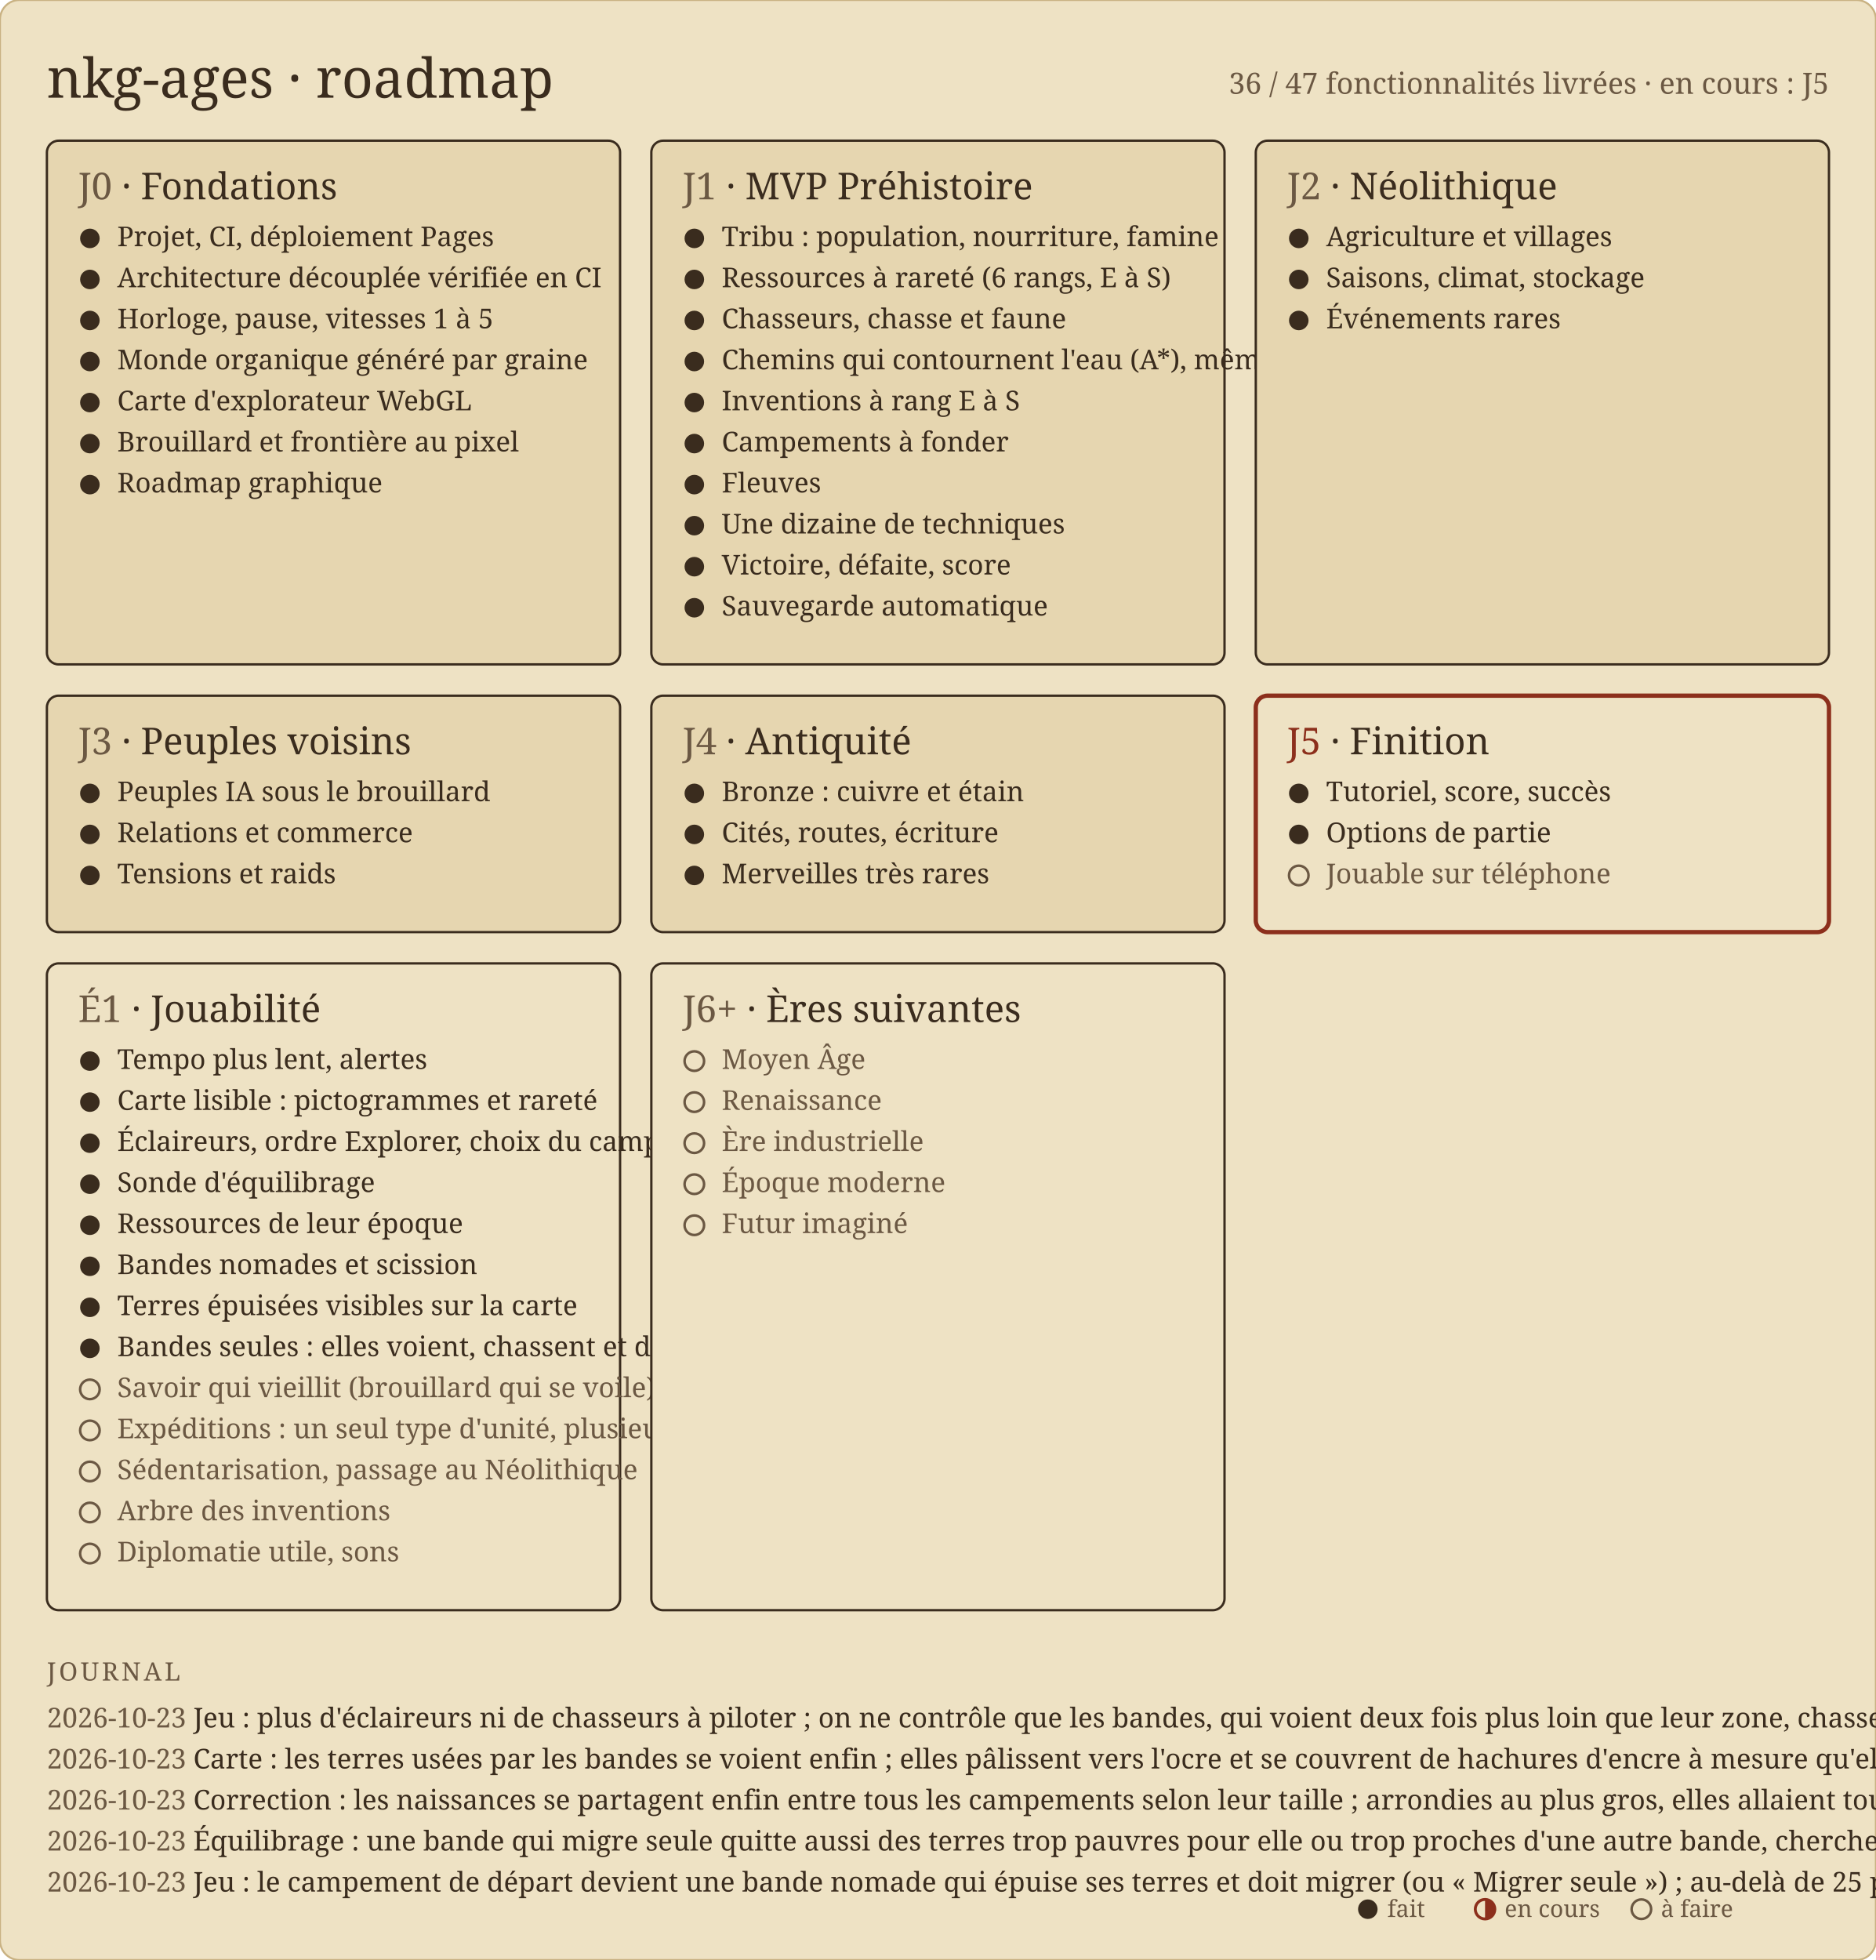
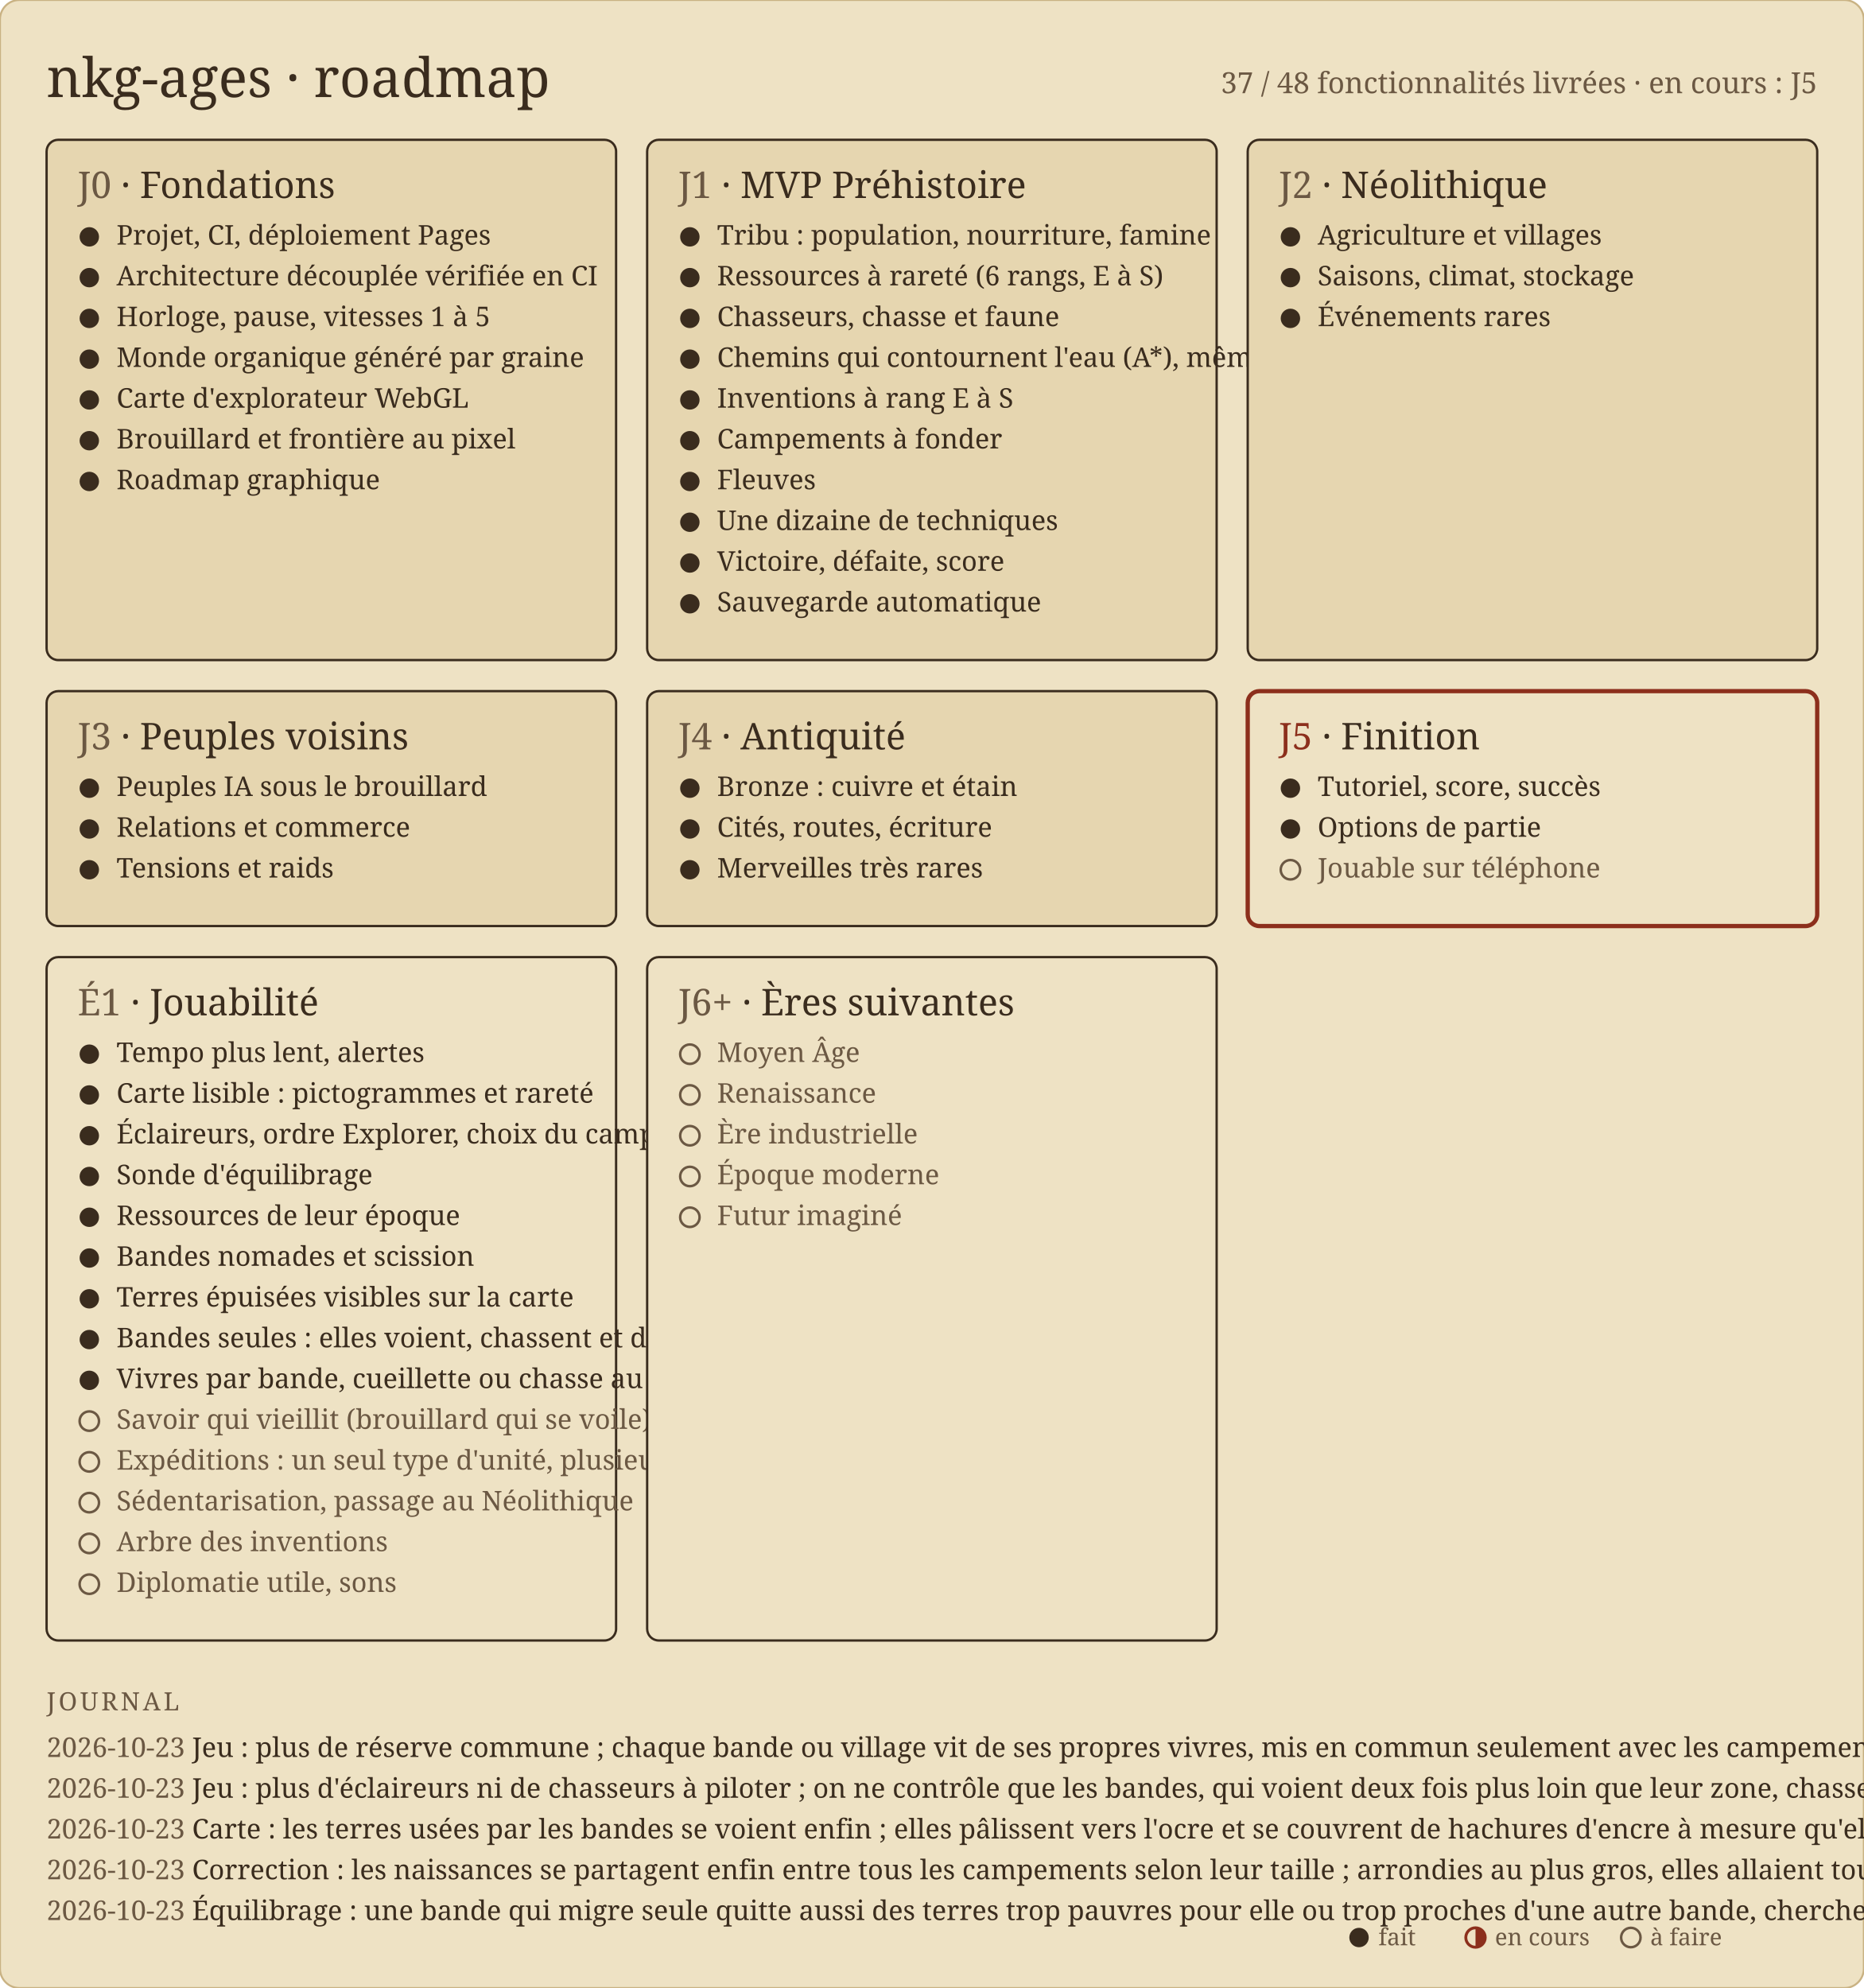
- <svg xmlns="http://www.w3.org/2000/svg" viewBox="0 0 960 1003" width="960" height="1003" font-family="Georgia, 'Iowan Old Style', serif" role="img" aria-label="Roadmap de nkg-ages">
-   <rect width="960" height="1003" rx="10" fill="#eee2c4" stroke="#c9b283" />
+ <svg xmlns="http://www.w3.org/2000/svg" viewBox="0 0 960 1024" width="960" height="1024" font-family="Georgia, 'Iowan Old Style', serif" role="img" aria-label="Roadmap de nkg-ages">
+   <rect width="960" height="1024" rx="10" fill="#eee2c4" stroke="#c9b283" />
  <text x="24" y="50" font-size="28" fill="#3a2c1e">nkg-ages · roadmap</text>
-   <text x="936" y="48" font-size="15" text-anchor="end" fill="#6b5843">36 / 47 fonctionnalités livrées · en cours : J5</text>
+   <text x="936" y="48" font-size="15" text-anchor="end" fill="#6b5843">37 / 48 fonctionnalités livrées · en cours : J5</text>
  <g>
    <rect x="24" y="72" width="293.333" height="268" rx="6" fill="#e6d6b0" stroke="#3a2c1e" stroke-width="1.2" />
    <text x="40" y="102" font-size="19" fill="#3a2c1e">
      <tspan fill="#6b5843">J0</tspan> · Fondations</text>
    <circle cx="46" cy="122" r="5" fill="#3a2c1e" />
    <text x="60" y="126" font-size="14" fill="#3a2c1e">Projet, CI, déploiement Pages</text>
    <circle cx="46" cy="143" r="5" fill="#3a2c1e" />
    <text x="60" y="147" font-size="14" fill="#3a2c1e">Architecture découplée vérifiée en CI</text>
    <circle cx="46" cy="164" r="5" fill="#3a2c1e" />
    <text x="60" y="168" font-size="14" fill="#3a2c1e">Horloge, pause, vitesses 1 à 5</text>
    <circle cx="46" cy="185" r="5" fill="#3a2c1e" />
    <text x="60" y="189" font-size="14" fill="#3a2c1e">Monde organique généré par graine</text>
    <circle cx="46" cy="206" r="5" fill="#3a2c1e" />
    <text x="60" y="210" font-size="14" fill="#3a2c1e">Carte d'explorateur WebGL</text>
    <circle cx="46" cy="227" r="5" fill="#3a2c1e" />
    <text x="60" y="231" font-size="14" fill="#3a2c1e">Brouillard et frontière au pixel</text>
    <circle cx="46" cy="248" r="5" fill="#3a2c1e" />
    <text x="60" y="252" font-size="14" fill="#3a2c1e">Roadmap graphique</text>
  </g>
  <g>
    <rect x="333.333" y="72" width="293.333" height="268" rx="6" fill="#e6d6b0" stroke="#3a2c1e" stroke-width="1.2" />
    <text x="349.333" y="102" font-size="19" fill="#3a2c1e">
      <tspan fill="#6b5843">J1</tspan> · MVP Préhistoire</text>
    <circle cx="355.333" cy="122" r="5" fill="#3a2c1e" />
    <text x="369.333" y="126" font-size="14" fill="#3a2c1e">Tribu : population, nourriture, famine</text>
    <circle cx="355.333" cy="143" r="5" fill="#3a2c1e" />
    <text x="369.333" y="147" font-size="14" fill="#3a2c1e">Ressources à rareté (6 rangs, E à S)</text>
    <circle cx="355.333" cy="164" r="5" fill="#3a2c1e" />
    <text x="369.333" y="168" font-size="14" fill="#3a2c1e">Chasseurs, chasse et faune</text>
    <circle cx="355.333" cy="185" r="5" fill="#3a2c1e" />
    <text x="369.333" y="189" font-size="14" fill="#3a2c1e">Chemins qui contournent l'eau (A*), même dans le brouillard</text>
    <circle cx="355.333" cy="206" r="5" fill="#3a2c1e" />
    <text x="369.333" y="210" font-size="14" fill="#3a2c1e">Inventions à rang E à S</text>
    <circle cx="355.333" cy="227" r="5" fill="#3a2c1e" />
    <text x="369.333" y="231" font-size="14" fill="#3a2c1e">Campements à fonder</text>
    <circle cx="355.333" cy="248" r="5" fill="#3a2c1e" />
    <text x="369.333" y="252" font-size="14" fill="#3a2c1e">Fleuves</text>
    <circle cx="355.333" cy="269" r="5" fill="#3a2c1e" />
    <text x="369.333" y="273" font-size="14" fill="#3a2c1e">Une dizaine de techniques</text>
    <circle cx="355.333" cy="290" r="5" fill="#3a2c1e" />
    <text x="369.333" y="294" font-size="14" fill="#3a2c1e">Victoire, défaite, score</text>
    <circle cx="355.333" cy="311" r="5" fill="#3a2c1e" />
    <text x="369.333" y="315" font-size="14" fill="#3a2c1e">Sauvegarde automatique</text>
  </g>
  <g>
    <rect x="642.667" y="72" width="293.333" height="268" rx="6" fill="#e6d6b0" stroke="#3a2c1e" stroke-width="1.2" />
    <text x="658.667" y="102" font-size="19" fill="#3a2c1e">
      <tspan fill="#6b5843">J2</tspan> · Néolithique</text>
    <circle cx="664.667" cy="122" r="5" fill="#3a2c1e" />
    <text x="678.667" y="126" font-size="14" fill="#3a2c1e">Agriculture et villages</text>
    <circle cx="664.667" cy="143" r="5" fill="#3a2c1e" />
    <text x="678.667" y="147" font-size="14" fill="#3a2c1e">Saisons, climat, stockage</text>
    <circle cx="664.667" cy="164" r="5" fill="#3a2c1e" />
    <text x="678.667" y="168" font-size="14" fill="#3a2c1e">Événements rares</text>
  </g>
  <g>
    <rect x="24" y="356" width="293.333" height="121" rx="6" fill="#e6d6b0" stroke="#3a2c1e" stroke-width="1.2" />
    <text x="40" y="386" font-size="19" fill="#3a2c1e">
      <tspan fill="#6b5843">J3</tspan> · Peuples voisins</text>
    <circle cx="46" cy="406" r="5" fill="#3a2c1e" />
    <text x="60" y="410" font-size="14" fill="#3a2c1e">Peuples IA sous le brouillard</text>
    <circle cx="46" cy="427" r="5" fill="#3a2c1e" />
    <text x="60" y="431" font-size="14" fill="#3a2c1e">Relations et commerce</text>
    <circle cx="46" cy="448" r="5" fill="#3a2c1e" />
    <text x="60" y="452" font-size="14" fill="#3a2c1e">Tensions et raids</text>
  </g>
  <g>
    <rect x="333.333" y="356" width="293.333" height="121" rx="6" fill="#e6d6b0" stroke="#3a2c1e" stroke-width="1.2" />
    <text x="349.333" y="386" font-size="19" fill="#3a2c1e">
      <tspan fill="#6b5843">J4</tspan> · Antiquité</text>
    <circle cx="355.333" cy="406" r="5" fill="#3a2c1e" />
    <text x="369.333" y="410" font-size="14" fill="#3a2c1e">Bronze : cuivre et étain</text>
    <circle cx="355.333" cy="427" r="5" fill="#3a2c1e" />
    <text x="369.333" y="431" font-size="14" fill="#3a2c1e">Cités, routes, écriture</text>
    <circle cx="355.333" cy="448" r="5" fill="#3a2c1e" />
    <text x="369.333" y="452" font-size="14" fill="#3a2c1e">Merveilles très rares</text>
  </g>
  <g>
    <rect x="642.667" y="356" width="293.333" height="121" rx="6" fill="#eee2c4" stroke="#8c2f1c" stroke-width="2.2" />
    <text x="658.667" y="386" font-size="19" fill="#3a2c1e">
      <tspan fill="#8c2f1c">J5</tspan> · Finition</text>
    <circle cx="664.667" cy="406" r="5" fill="#3a2c1e" />
    <text x="678.667" y="410" font-size="14" fill="#3a2c1e">Tutoriel, score, succès</text>
    <circle cx="664.667" cy="427" r="5" fill="#3a2c1e" />
    <text x="678.667" y="431" font-size="14" fill="#3a2c1e">Options de partie</text>
    <circle cx="664.667" cy="448" r="5" fill="none" stroke="#6b5843" stroke-width="1.3" />
    <text x="678.667" y="452" font-size="14" fill="#6b5843">Jouable sur téléphone</text>
  </g>
  <g>
-     <rect x="24" y="493" width="293.333" height="331" rx="6" fill="#eee2c4" stroke="#3a2c1e" stroke-width="1.2" />
+     <rect x="24" y="493" width="293.333" height="352" rx="6" fill="#eee2c4" stroke="#3a2c1e" stroke-width="1.2" />
    <text x="40" y="523" font-size="19" fill="#3a2c1e">
      <tspan fill="#6b5843">É1</tspan> · Jouabilité</text>
    <circle cx="46" cy="543" r="5" fill="#3a2c1e" />
    <text x="60" y="547" font-size="14" fill="#3a2c1e">Tempo plus lent, alertes</text>
    <circle cx="46" cy="564" r="5" fill="#3a2c1e" />
    <text x="60" y="568" font-size="14" fill="#3a2c1e">Carte lisible : pictogrammes et rareté</text>
    <circle cx="46" cy="585" r="5" fill="#3a2c1e" />
    <text x="60" y="589" font-size="14" fill="#3a2c1e">Éclaireurs, ordre Explorer, choix du campement</text>
    <circle cx="46" cy="606" r="5" fill="#3a2c1e" />
    <text x="60" y="610" font-size="14" fill="#3a2c1e">Sonde d'équilibrage</text>
    <circle cx="46" cy="627" r="5" fill="#3a2c1e" />
    <text x="60" y="631" font-size="14" fill="#3a2c1e">Ressources de leur époque</text>
    <circle cx="46" cy="648" r="5" fill="#3a2c1e" />
    <text x="60" y="652" font-size="14" fill="#3a2c1e">Bandes nomades et scission</text>
    <circle cx="46" cy="669" r="5" fill="#3a2c1e" />
    <text x="60" y="673" font-size="14" fill="#3a2c1e">Terres épuisées visibles sur la carte</text>
    <circle cx="46" cy="690" r="5" fill="#3a2c1e" />
    <text x="60" y="694" font-size="14" fill="#3a2c1e">Bandes seules : elles voient, chassent et défendent</text>
-     <circle cx="46" cy="711" r="5" fill="none" stroke="#6b5843" stroke-width="1.3" />
-     <text x="60" y="715" font-size="14" fill="#6b5843">Savoir qui vieillit (brouillard qui se voile)</text>
+     <circle cx="46" cy="711" r="5" fill="#3a2c1e" />
+     <text x="60" y="715" font-size="14" fill="#3a2c1e">Vivres par bande, cueillette ou chasse au choix</text>
    <circle cx="46" cy="732" r="5" fill="none" stroke="#6b5843" stroke-width="1.3" />
-     <text x="60" y="736" font-size="14" fill="#6b5843">Expéditions : un seul type d'unité, plusieurs missions</text>
+     <text x="60" y="736" font-size="14" fill="#6b5843">Savoir qui vieillit (brouillard qui se voile)</text>
    <circle cx="46" cy="753" r="5" fill="none" stroke="#6b5843" stroke-width="1.3" />
-     <text x="60" y="757" font-size="14" fill="#6b5843">Sédentarisation, passage au Néolithique</text>
+     <text x="60" y="757" font-size="14" fill="#6b5843">Expéditions : un seul type d'unité, plusieurs missions</text>
    <circle cx="46" cy="774" r="5" fill="none" stroke="#6b5843" stroke-width="1.3" />
-     <text x="60" y="778" font-size="14" fill="#6b5843">Arbre des inventions</text>
+     <text x="60" y="778" font-size="14" fill="#6b5843">Sédentarisation, passage au Néolithique</text>
    <circle cx="46" cy="795" r="5" fill="none" stroke="#6b5843" stroke-width="1.3" />
-     <text x="60" y="799" font-size="14" fill="#6b5843">Diplomatie utile, sons</text>
+     <text x="60" y="799" font-size="14" fill="#6b5843">Arbre des inventions</text>
+     <circle cx="46" cy="816" r="5" fill="none" stroke="#6b5843" stroke-width="1.3" />
+     <text x="60" y="820" font-size="14" fill="#6b5843">Diplomatie utile, sons</text>
  </g>
  <g>
-     <rect x="333.333" y="493" width="293.333" height="331" rx="6" fill="#eee2c4" stroke="#3a2c1e" stroke-width="1.2" />
+     <rect x="333.333" y="493" width="293.333" height="352" rx="6" fill="#eee2c4" stroke="#3a2c1e" stroke-width="1.2" />
    <text x="349.333" y="523" font-size="19" fill="#3a2c1e">
      <tspan fill="#6b5843">J6+</tspan> · Ères suivantes</text>
    <circle cx="355.333" cy="543" r="5" fill="none" stroke="#6b5843" stroke-width="1.3" />
    <text x="369.333" y="547" font-size="14" fill="#6b5843">Moyen Âge</text>
    <circle cx="355.333" cy="564" r="5" fill="none" stroke="#6b5843" stroke-width="1.3" />
    <text x="369.333" y="568" font-size="14" fill="#6b5843">Renaissance</text>
    <circle cx="355.333" cy="585" r="5" fill="none" stroke="#6b5843" stroke-width="1.3" />
    <text x="369.333" y="589" font-size="14" fill="#6b5843">Ère industrielle</text>
    <circle cx="355.333" cy="606" r="5" fill="none" stroke="#6b5843" stroke-width="1.3" />
    <text x="369.333" y="610" font-size="14" fill="#6b5843">Époque moderne</text>
    <circle cx="355.333" cy="627" r="5" fill="none" stroke="#6b5843" stroke-width="1.3" />
    <text x="369.333" y="631" font-size="14" fill="#6b5843">Futur imaginé</text>
  </g>
-   <text x="24" y="860" font-size="13" letter-spacing="1.5" fill="#6b5843">JOURNAL</text>
-   <text x="24" y="884" font-size="14" fill="#3a2c1e">
+   <text x="24" y="881" font-size="13" letter-spacing="1.5" fill="#6b5843">JOURNAL</text>
+   <text x="24" y="905" font-size="14" fill="#3a2c1e">
+     <tspan fill="#6b5843">2026-10-23</tspan>  Jeu : plus de réserve commune ; chaque bande ou village vit de ses propres vivres, mis en commun seulement avec les campements proches, et règle d'un curseur la part de ses gens qui chassent plutôt que de cueillir (la viande va dans la même réserve) ; une bande ne compte plus les terres d'un autre peuple comme les siennes</text>
+   <text x="24" y="926" font-size="14" fill="#3a2c1e">
    <tspan fill="#6b5843">2026-10-23</tspan>  Jeu : plus d'éclaireurs ni de chasseurs à piloter ; on ne contrôle que les bandes, qui voient deux fois plus loin que leur zone, chassent seules les troupeaux qu'elles voient (pas les mammouths) et défendent le camp avec leurs chasseurs, une personne sur six ; une bande qui migre seule sans meilleur site connu part vers l'inconnu</text>
-   <text x="24" y="905" font-size="14" fill="#3a2c1e">
+   <text x="24" y="947" font-size="14" fill="#3a2c1e">
    <tspan fill="#6b5843">2026-10-23</tspan>  Carte : les terres usées par les bandes se voient enfin ; elles pâlissent vers l'ocre et se couvrent de hachures d'encre à mesure qu'elles s'épuisent, puis s'effacent quand elles repoussent</text>
-   <text x="24" y="926" font-size="14" fill="#3a2c1e">
+   <text x="24" y="968" font-size="14" fill="#3a2c1e">
    <tspan fill="#6b5843">2026-10-23</tspan>  Correction : les naissances se partagent enfin entre tous les campements selon leur taille ; arrondies au plus gros, elles allaient toutes au plus grand village ou à la plus grande bande, et les autres stagnaient</text>
-   <text x="24" y="947" font-size="14" fill="#3a2c1e">
+   <text x="24" y="989" font-size="14" fill="#3a2c1e">
    <tspan fill="#6b5843">2026-10-23</tspan>  Équilibrage : une bande qui migre seule quitte aussi des terres trop pauvres pour elle ou trop proches d'une autre bande, cherche plus loin, et plus aucun départ sur un îlot ; les 40 parties de la sonde atteignent l'agriculture</text>
-   <text x="24" y="968" font-size="14" fill="#3a2c1e">
-     <tspan fill="#6b5843">2026-10-23</tspan>  Jeu : le campement de départ devient une bande nomade qui épuise ses terres et doit migrer (ou « Migrer seule ») ; au-delà de 25 personnes elle cueille moins bien et se scinde ; fonder un campement disparaît au profit de la scission</text>
-   <circle cx="700" cy="977" r="5" fill="#3a2c1e" />
-   <text x="710" y="981" font-size="12" fill="#6b5843">fait</text>
-   <circle cx="760" cy="977" r="5" fill="none" stroke="#8c2f1c" stroke-width="1.5" />
-   <path d="M760 972a5 5 0 0 1 0 10z" fill="#8c2f1c" />
-   <text x="770" y="981" font-size="12" fill="#6b5843">en cours</text>
-   <circle cx="840" cy="977" r="5" fill="none" stroke="#6b5843" stroke-width="1.3" />
-   <text x="850" y="981" font-size="12" fill="#6b5843">à faire</text>
+   <circle cx="700" cy="998" r="5" fill="#3a2c1e" />
+   <text x="710" y="1002" font-size="12" fill="#6b5843">fait</text>
+   <circle cx="760" cy="998" r="5" fill="none" stroke="#8c2f1c" stroke-width="1.5" />
+   <path d="M760 993a5 5 0 0 1 0 10z" fill="#8c2f1c" />
+   <text x="770" y="1002" font-size="12" fill="#6b5843">en cours</text>
+   <circle cx="840" cy="998" r="5" fill="none" stroke="#6b5843" stroke-width="1.3" />
+   <text x="850" y="1002" font-size="12" fill="#6b5843">à faire</text>
</svg>
